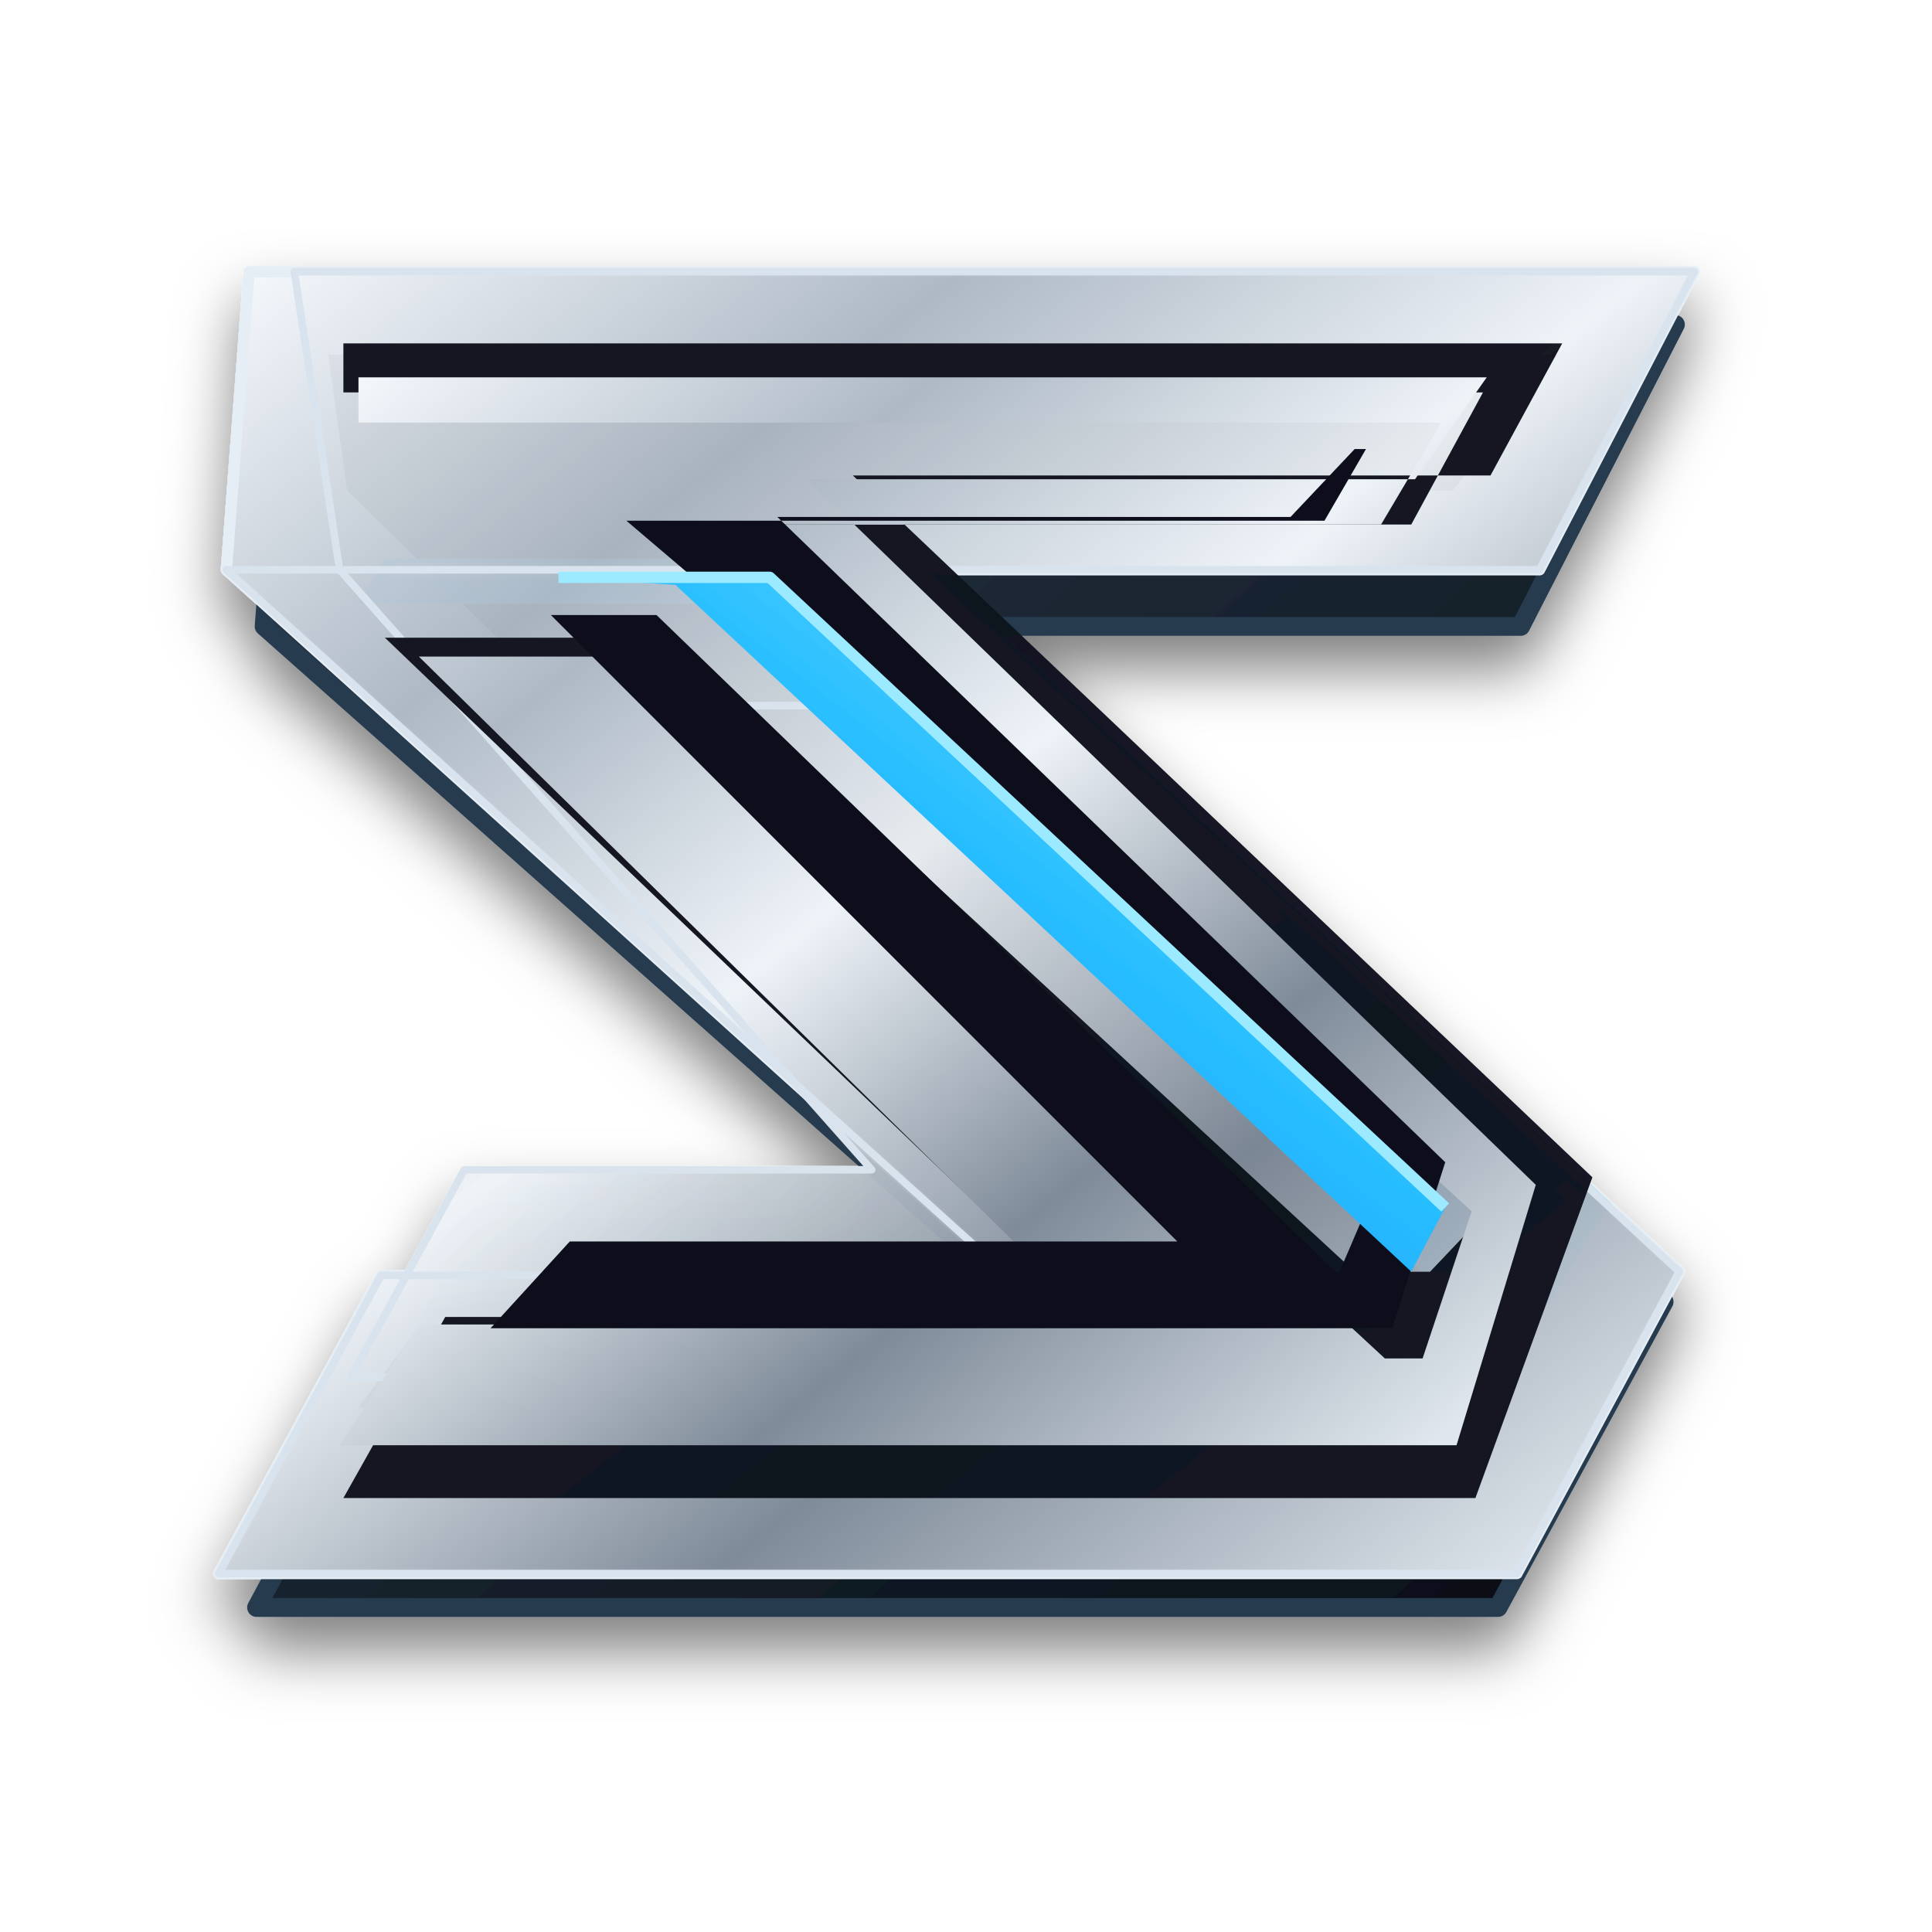
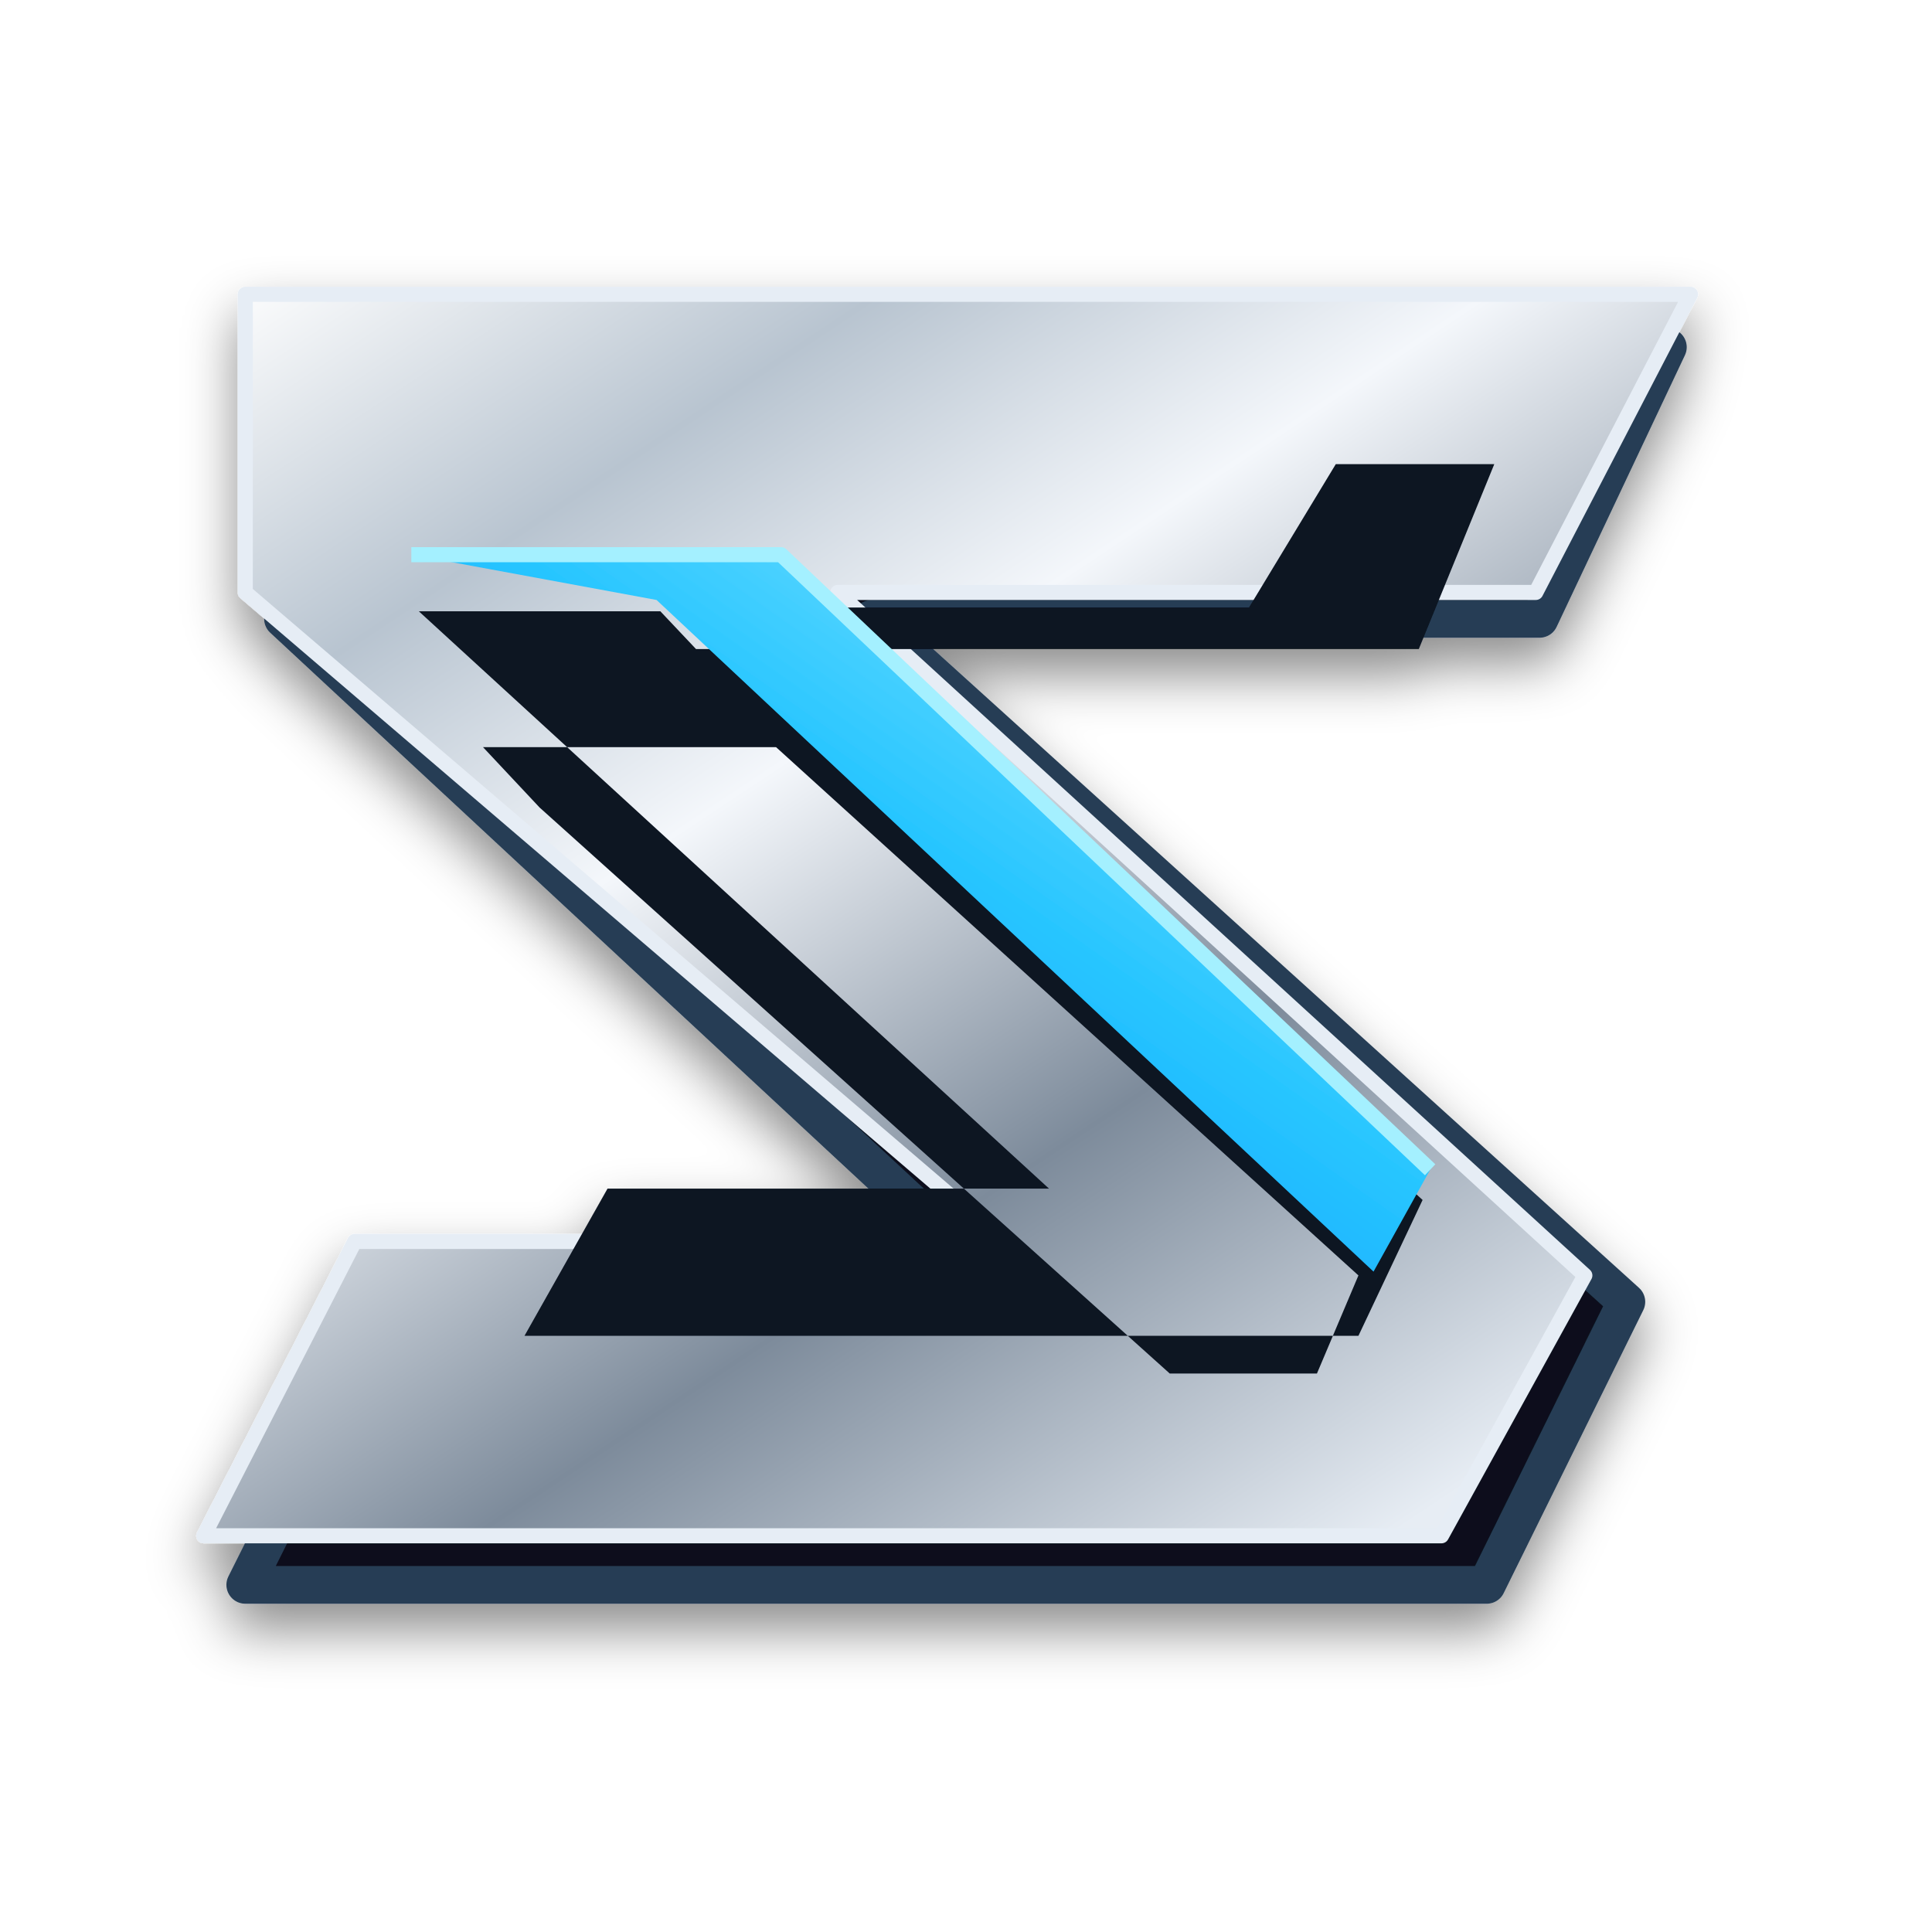
- <svg xmlns="http://www.w3.org/2000/svg" viewBox="0 0 512 512" role="img" aria-labelledby="title desc">
+ <svg xmlns="http://www.w3.org/2000/svg" viewBox="0 0 512 512" role="img" aria-labelledby="t d">
  <defs>
-     <linearGradient id="metal" x1="0" y1="0" x2="0.9" y2="1">
-       <stop stop-color="#f8fbff" />
-       <stop offset=".25" stop-color="#aeb9c5" />
-       <stop offset=".48" stop-color="#eef3f8" />
-       <stop offset=".72" stop-color="#7f8b99" />
-       <stop offset="1" stop-color="#dfe6ed" />
+     <linearGradient id="s" x1="0" y1="0" x2=".8" y2="1">
+       <stop stop-color="#fff" />
+       <stop offset=".22" stop-color="#b8c4d0" />
+       <stop offset=".42" stop-color="#f4f7fb" />
+       <stop offset=".7" stop-color="#7d8b9b" />
+       <stop offset="1" stop-color="#e7edf4" />
    </linearGradient>
-     <linearGradient id="blue" x1="0" y1="1" x2="1" y2="0">
-       <stop stop-color="#0875ff" />
-       <stop offset=".55" stop-color="#29bfff" />
-       <stop offset="1" stop-color="#8ce9ff" />
+     <linearGradient id="b" x1="0" y1="1" x2="1" y2="0">
+       <stop stop-color="#0876ff" />
+       <stop offset=".55" stop-color="#26c5ff" />
+       <stop offset="1" stop-color="#a4f0ff" />
    </linearGradient>
-     <linearGradient id="side" x1="0" y1="0" x2="1" y2="1">
-       <stop stop-color="#293847" />
-       <stop offset="1" stop-color="#070d15" />
-     </linearGradient>
-     <filter id="shadow" x="-20%" y="-20%" width="140%" height="150%">
-       <feGaussianBlur in="SourceAlpha" stdDeviation="8" />
-       <feOffset dy="9" />
+     <filter id="sh" x="-20%" y="-20%" width="140%" height="150%">
+       <feGaussianBlur in="SourceAlpha" stdDeviation="7" />
+       <feOffset dy="7" />
      <feComponentTransfer>
-         <feFuncA type="linear" slope=".5" />
+         <feFuncA type="linear" slope=".45" />
      </feComponentTransfer>
      <feMerge>
        <feMergeNode />
        <feMergeNode in="SourceGraphic" />
      </feMerge>
    </filter>
  </defs>
-   <g filter="url(#shadow)" stroke-linejoin="round">
-     <path d="M76 86 H444 L403 166 H239 L441 345 L397 426 H68 L111 346 H273 L70 166 Z" fill="url(#side)" stroke="#263a4e" stroke-width="5" />
-     <path d="M66 72 H449 L408 151 H244 L445 337 L402 417 H58 L101 338 H267 L60 151 Z" fill="url(#metal)" stroke="#e5edf5" stroke-width="3" />
-     <path d="M87 94 H413 L385 130 H218 L412 310 L387 373 H95 L122 337 H303 L92 130 Z" fill="#111a25" />
-     <path d="M122 337 H303 L412 310 L387 373 H95 Z" fill="url(#metal)" opacity=".12" />
-     <path d="M102 148 H244 L427 319 L401 360 L188 160 H95 Z" fill="url(#blue)" opacity=".95" />
-     <path d="M104 151 H239 L419 319" fill="none" stroke="#8ce9ff" stroke-width="4" opacity=".95" />
-     <path d="M117 339 H285 L397 339 L387 358 H107 Z" fill="url(#metal)" />
-     <path d="M78 72 H449 L408 151 H244 L445 337 L402 417 H58 L101 338 H267 L60 151 H208 L246 187 H133 L145 207 L289 338 H385 L399 365 H93 L123 310 H231 L90 151 Z" fill="url(#metal)" opacity=".96" />
-     <path d="M78 72 H449 L408 151 H244 L445 337 L402 417 H58 L101 338 H267 L60 151 H208 L246 187 H133 L145 207 L289 338 H385 L399 365 H93 L123 310 H231 L90 151 Z" fill="none" stroke="#d9e3ed" stroke-width="2" />
-     <path d="M91 91 H414 L395 126 H226 L422 312 L391 397 H91 L118 349 H290 L102 169 H177 L359 337 H379 L398 317 L203 139 H374 L393 104 H91 Z" fill="#0b111a" opacity=".96" />
-     <path d="M95 100 H394 L375 127 H214 L407 314 L386 383 H90 L111 351 H291 L111 174 H166 L367 360 H377 L390 321 L191 139 H366 L382 112 H95 Z" fill="url(#metal)" />
-     <path d="M114 119 H359 L342 137 H206 L383 308 L369 352 H130 L151 329 H312 L146 163 H174 L354 337 H355 L367 309 L166 138 H351 L362 119 Z" fill="#0a111b" />
-     <path d="M148 153 H204 L383 320 L374 337 L179 155 Z" fill="url(#blue)" />
-     <path d="M148 153 H204 L383 320" fill="none" stroke="#9ceaff" stroke-width="3" />
+   <g filter="url(#sh)" stroke-linejoin="round">
+     <path d="M75 92 H442 L408 164 H231 L431 345 L394 420 H65 L101 348 H273 L75 164 Z" fill="#09111d" stroke="#263d54" stroke-width="10" />
+     <path d="M65 78 H448 L407 157 H222 L420 338 L382 407 H54 L94 329 H266 L65 157 Z" fill="url(#s)" stroke="#e6edf5" stroke-width="4" />
+     <path d="M101 123 H354 L331 161 H205 L377 318 L360 354 H139 L161 315 H278 L111 162 H175 L209 198 H128 L143 214 L310 364 H349 L360 338 L177 172 H376 L396 123 Z" fill="#0a1320" />
+     <path d="M109 147 H207 L379 310 L364 337 L174 159 Z" fill="url(#b)" />
+     <path d="M109 147 H207 L379 310" fill="none" stroke="#a4f0ff" stroke-width="4" />
  </g>
</svg>
